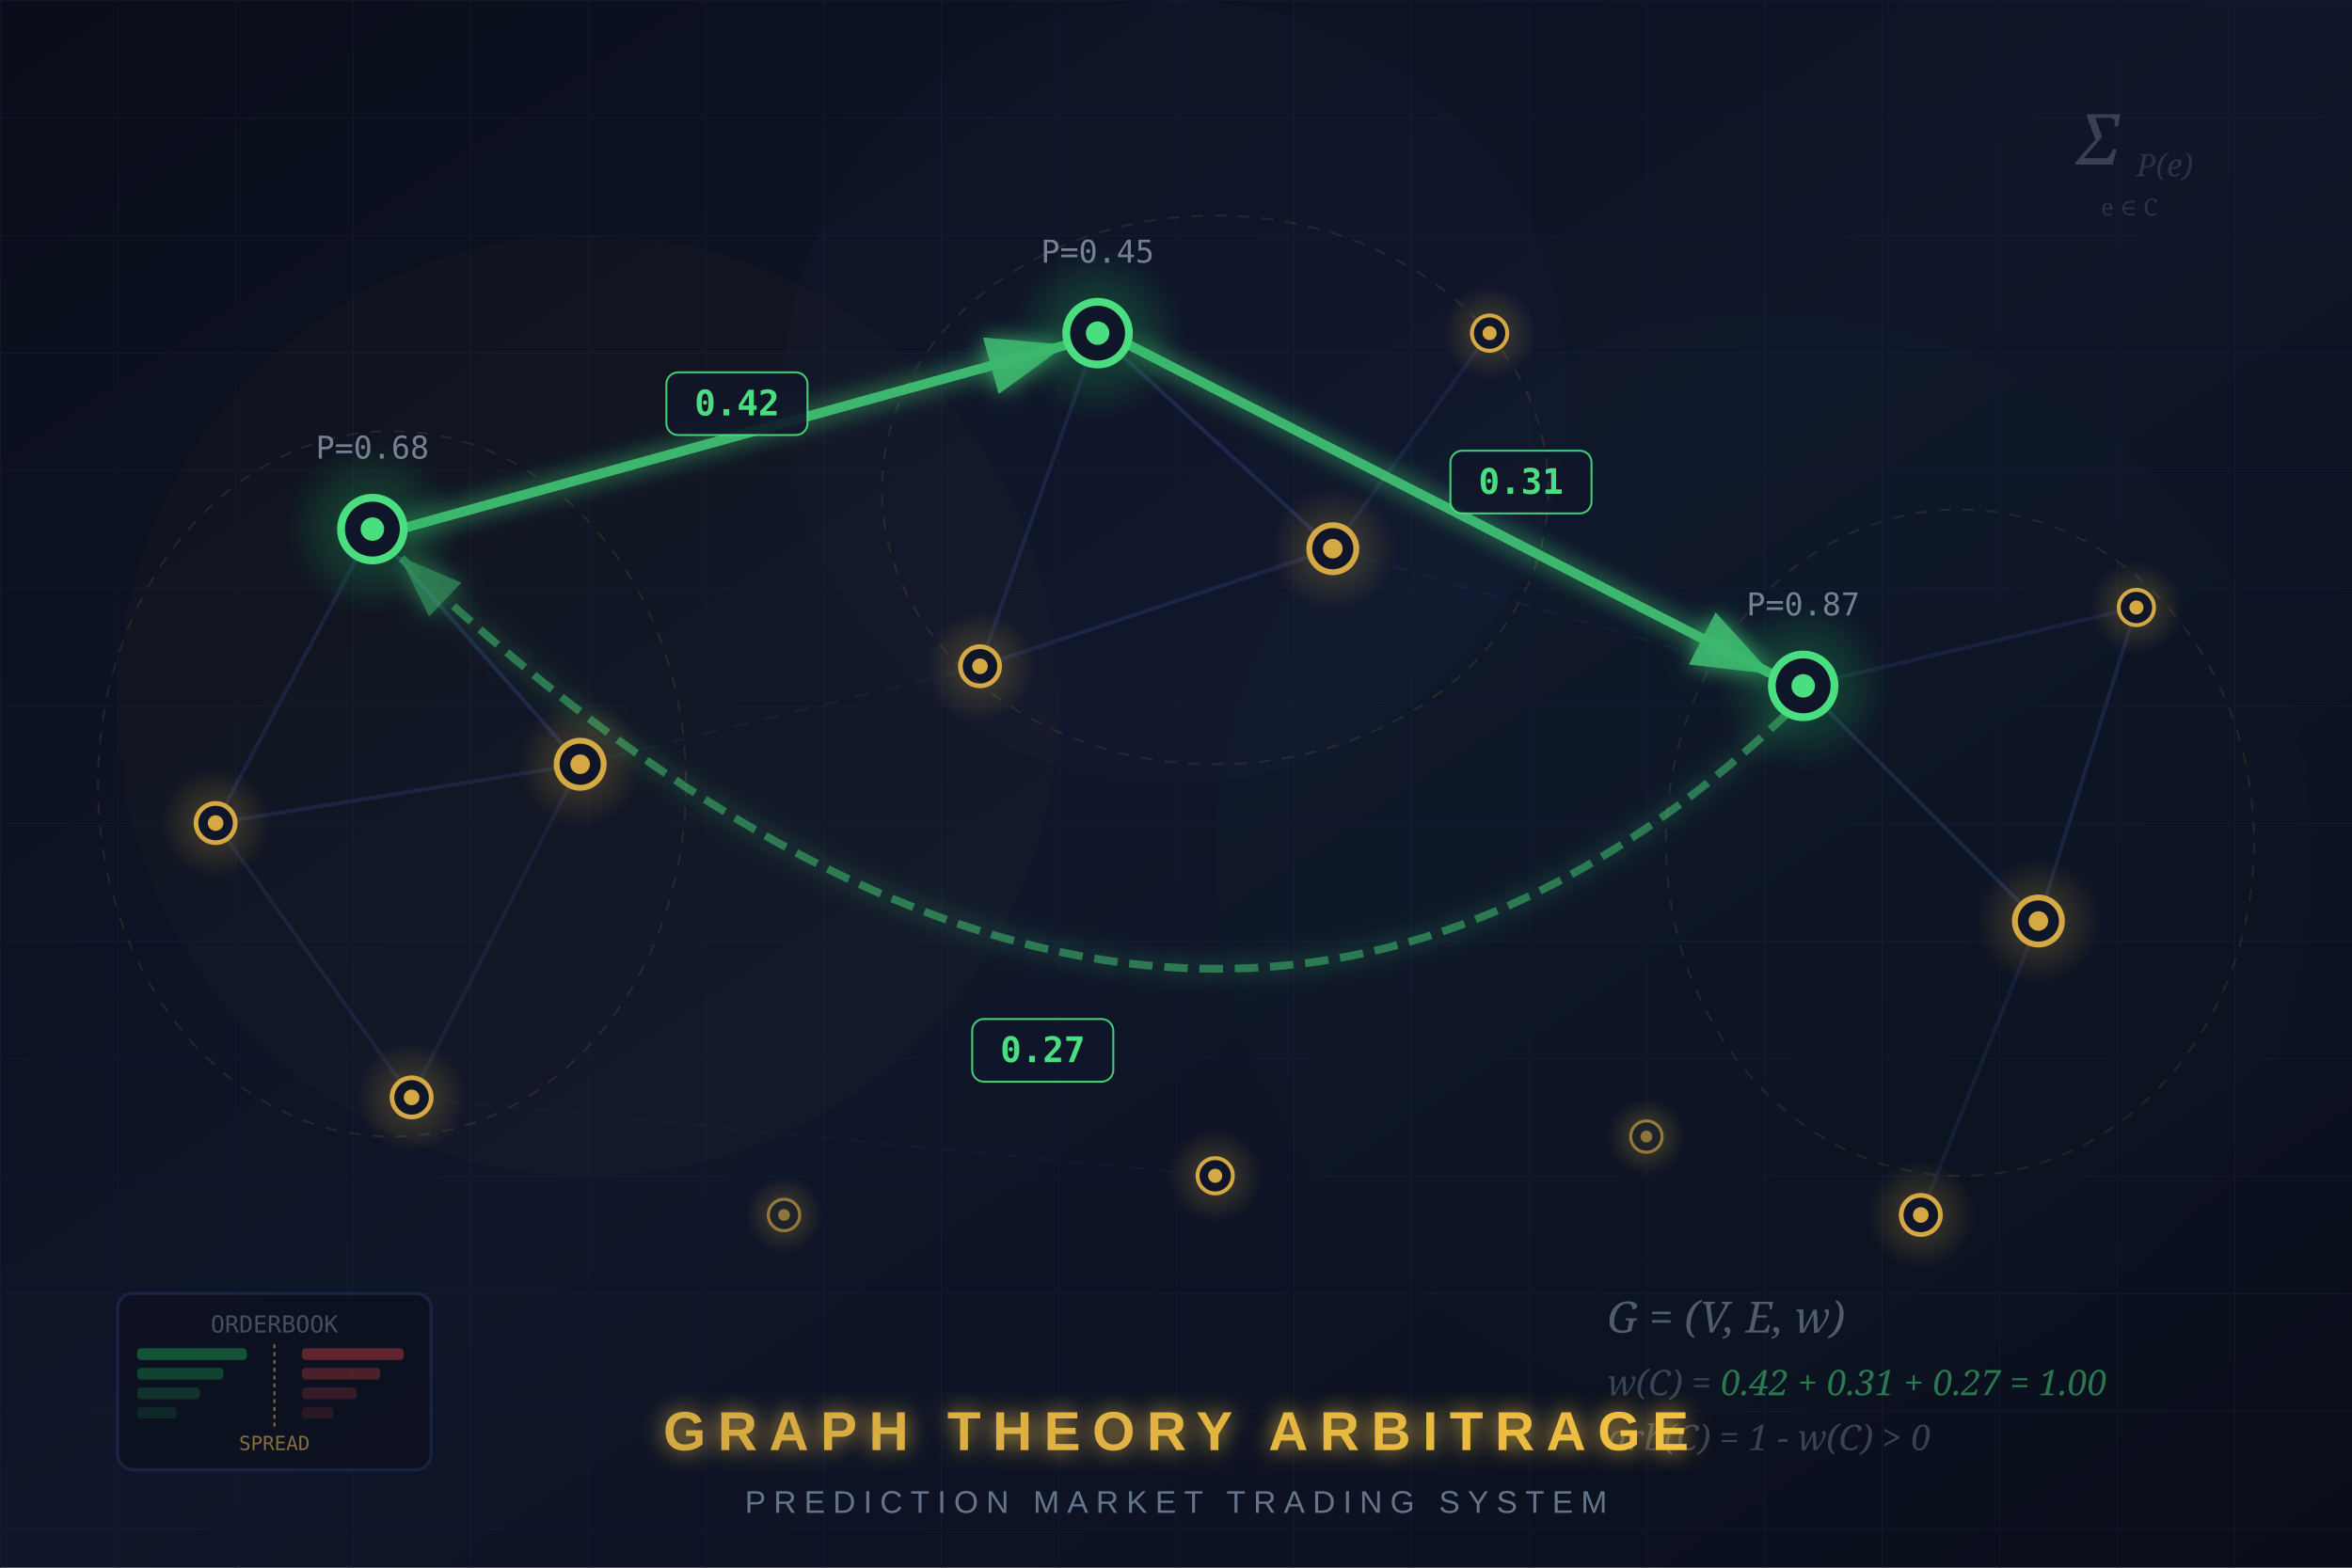
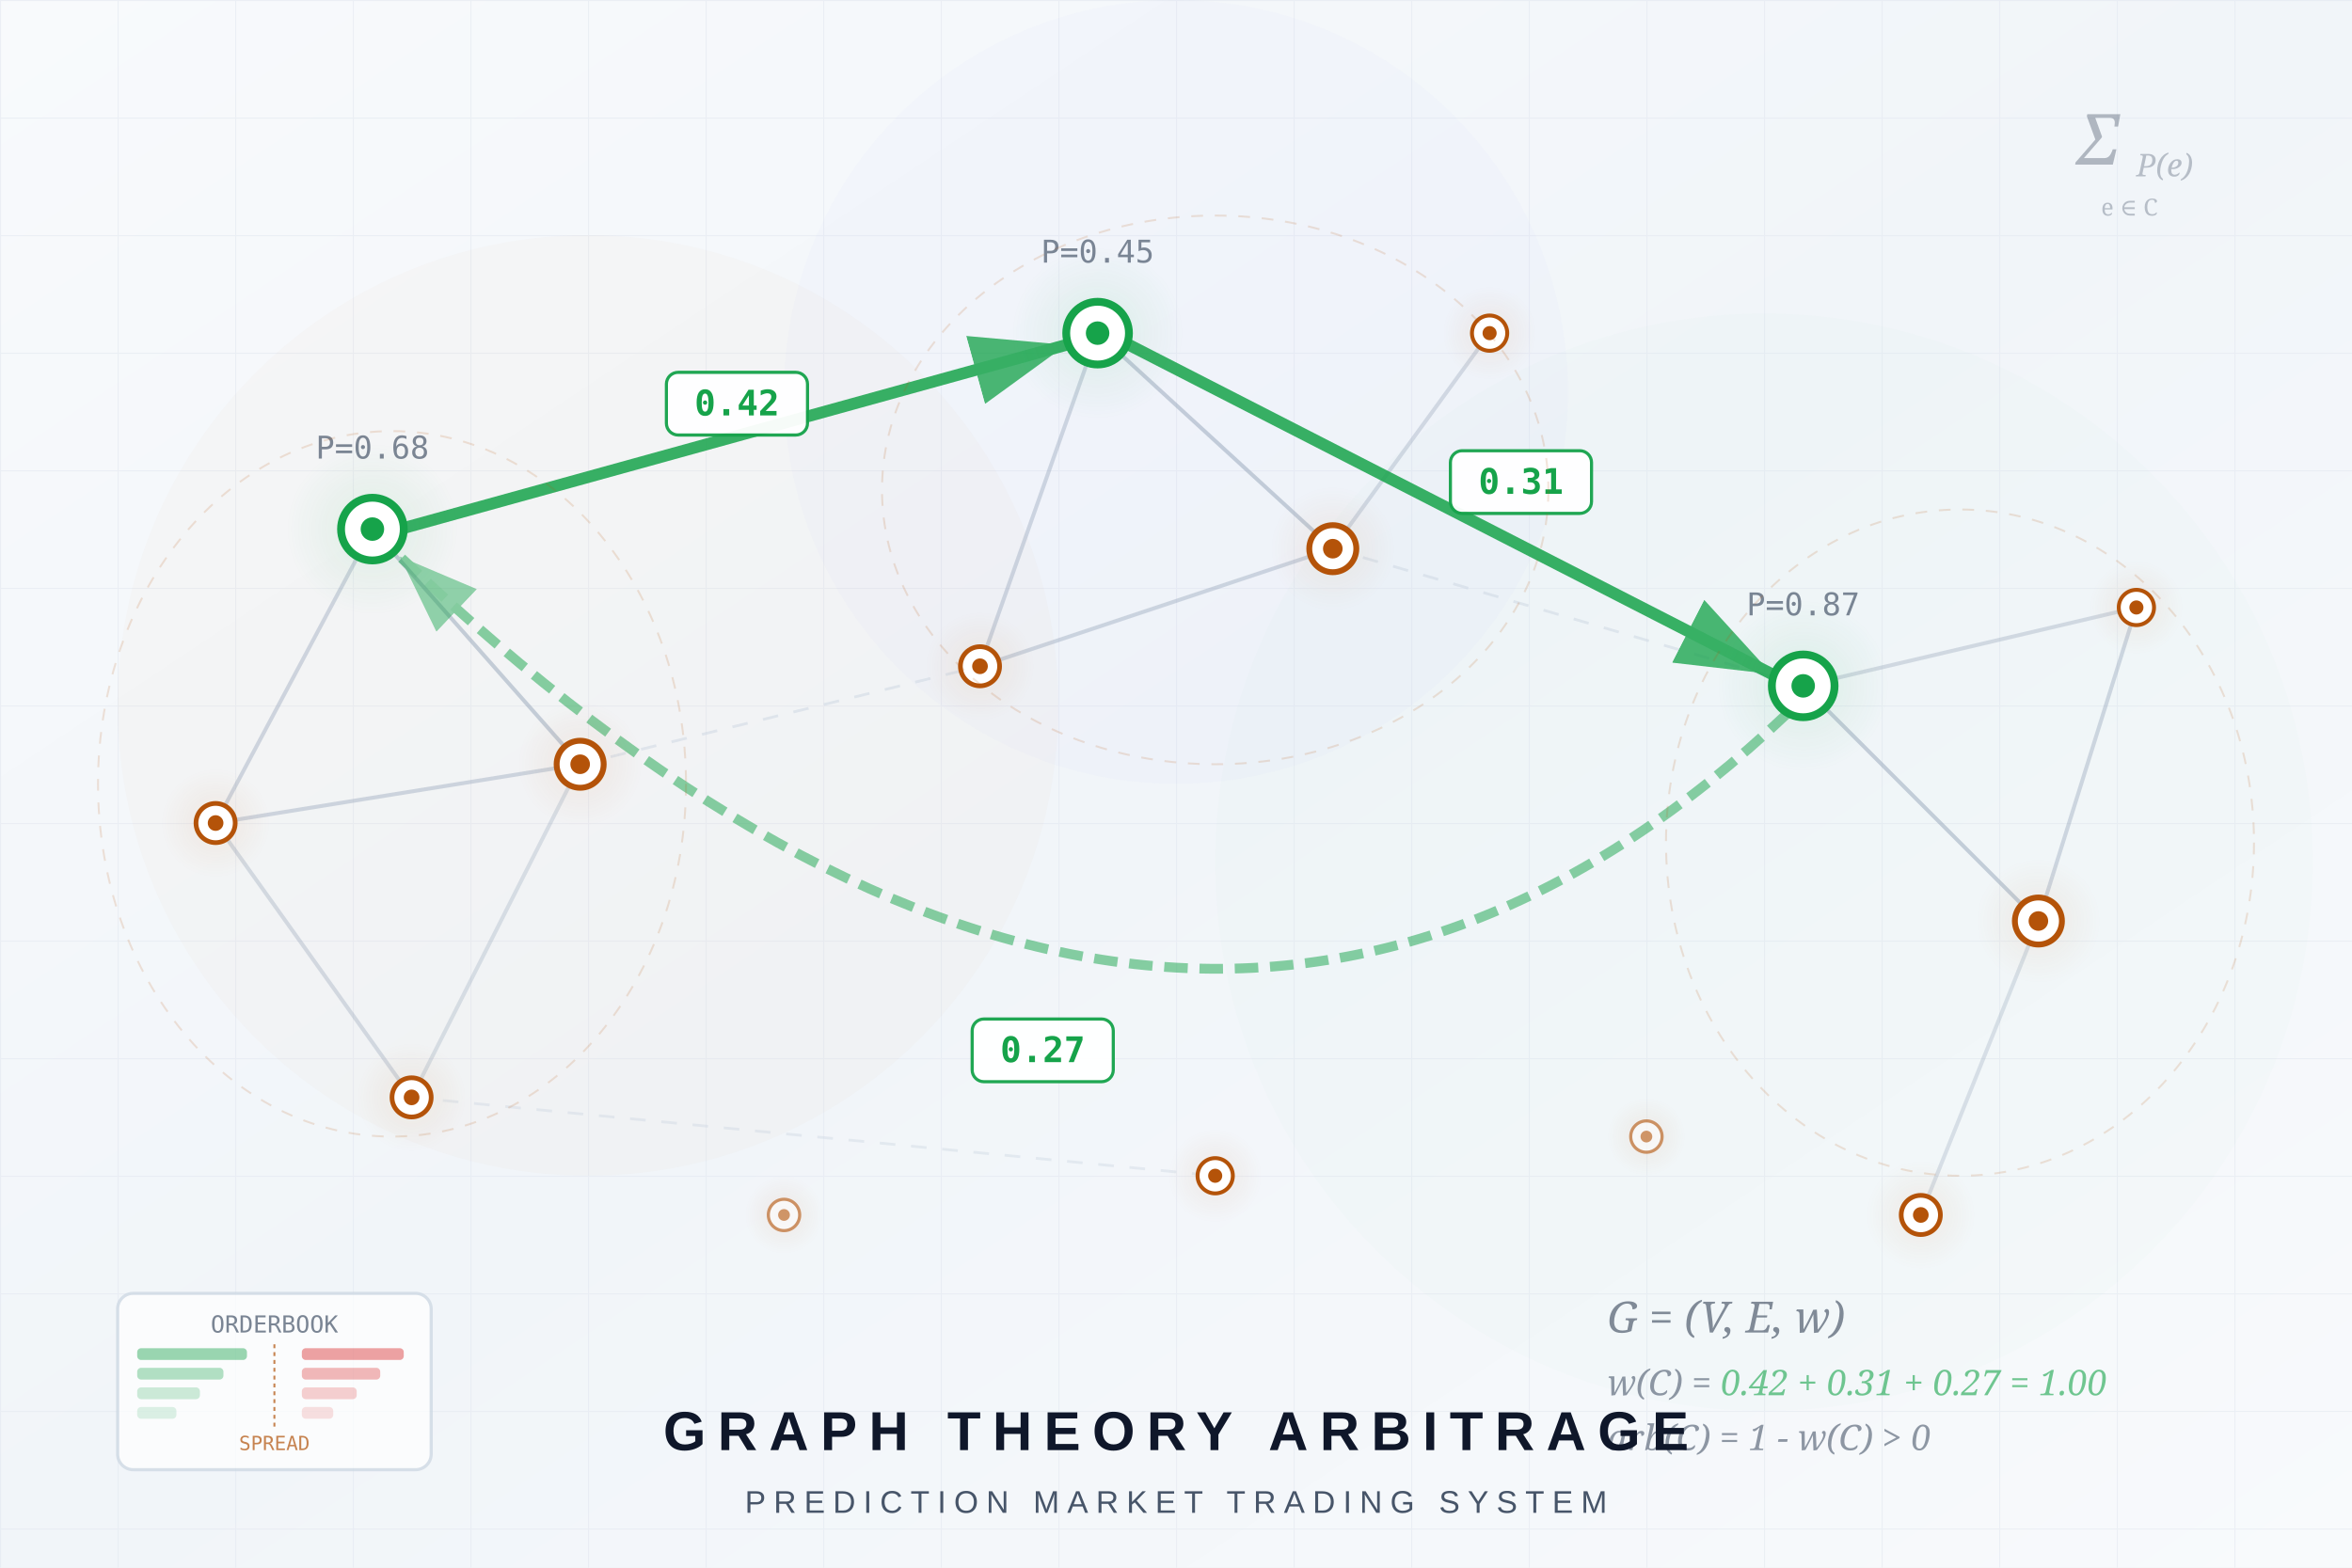
<svg xmlns="http://www.w3.org/2000/svg" viewBox="0 0 600 400" width="600" height="400">
  <defs>
    <linearGradient id="bg" x1="0%" y1="0%" x2="100%" y2="100%">
-       <stop offset="0%" style="stop-color:#0a0e1a" />
-       <stop offset="50%" style="stop-color:#0f1629" />
-       <stop offset="100%" style="stop-color:#0a0e1a" />
-     </linearGradient>
-     <linearGradient id="gold" x1="0%" y1="0%" x2="100%" y2="0%">
-       <stop offset="0%" style="stop-color:#d4a843" />
-       <stop offset="100%" style="stop-color:#f0c040" />
+       <stop offset="0%" style="stop-color:#f8fafc" />
+       <stop offset="50%" style="stop-color:#f1f5f9" />
+       <stop offset="100%" style="stop-color:#f8fafc" />
    </linearGradient>
    <linearGradient id="arbPath" x1="0%" y1="0%" x2="100%" y2="0%">
-       <stop offset="0%" style="stop-color:#22c55e" />
-       <stop offset="50%" style="stop-color:#4ade80" />
-       <stop offset="100%" style="stop-color:#22c55e" />
+       <stop offset="0%" style="stop-color:#16a34a" />
+       <stop offset="50%" style="stop-color:#22c55e" />
+       <stop offset="100%" style="stop-color:#16a34a" />
    </linearGradient>
    <radialGradient id="nodeGlow" cx="50%" cy="50%" r="50%">
-       <stop offset="0%" style="stop-color:#d4a843;stop-opacity:0.3" />
-       <stop offset="100%" style="stop-color:#d4a843;stop-opacity:0" />
+       <stop offset="0%" style="stop-color:#b45309;stop-opacity:0.08" />
+       <stop offset="100%" style="stop-color:#b45309;stop-opacity:0" />
    </radialGradient>
    <radialGradient id="arbNodeGlow" cx="50%" cy="50%" r="50%">
-       <stop offset="0%" style="stop-color:#22c55e;stop-opacity:0.35" />
-       <stop offset="100%" style="stop-color:#22c55e;stop-opacity:0" />
+       <stop offset="0%" style="stop-color:#16a34a;stop-opacity:0.1" />
+       <stop offset="100%" style="stop-color:#16a34a;stop-opacity:0" />
    </radialGradient>
    <pattern id="grid" width="30" height="30" patternUnits="userSpaceOnUse">
-       <path d="M 30 0 L 0 0 0 30" fill="none" stroke="#1a2240" stroke-width="0.5" />
+       <path d="M 30 0 L 0 0 0 30" fill="none" stroke="#e2e8f0" stroke-width="0.5" />
    </pattern>
-     <filter id="glow" x="-50%" y="-50%" width="200%" height="200%">
-       <feGaussianBlur stdDeviation="3" result="blur" />
-       <feMerge>
-         <feMergeNode in="blur" />
-         <feMergeNode in="SourceGraphic" />
-       </feMerge>
-     </filter>
-     <filter id="softGlow" x="-50%" y="-50%" width="200%" height="200%">
-       <feGaussianBlur stdDeviation="6" result="blur" />
-       <feMerge>
-         <feMergeNode in="blur" />
-         <feMergeNode in="SourceGraphic" />
-       </feMerge>
-     </filter>
    <marker id="arrowGreen" markerWidth="8" markerHeight="6" refX="8" refY="3" orient="auto">
-       <path d="M0,0 L8,3 L0,6" fill="#4ade80" opacity="0.9" />
+       <path d="M0,0 L8,3 L0,6" fill="#16a34a" opacity="0.9" />
    </marker>
    <marker id="arrowGold" markerWidth="6" markerHeight="4" refX="6" refY="2" orient="auto">
-       <path d="M0,0 L6,2 L0,4" fill="#d4a843" opacity="0.4" />
+       <path d="M0,0 L6,2 L0,4" fill="#b45309" opacity="0.4" />
    </marker>
  </defs>
  <rect width="600" height="400" fill="url(#bg)" />
-   <rect width="600" height="400" fill="url(#grid)" opacity="0.4" />
-   <circle cx="150" cy="180" r="120" fill="#d4a843" opacity="0.02" />
-   <circle cx="450" cy="220" r="140" fill="#22c55e" opacity="0.015" />
+   <rect width="600" height="400" fill="url(#grid)" opacity="0.6" />
+   <circle cx="150" cy="180" r="120" fill="#b45309" opacity="0.02" />
+   <circle cx="450" cy="220" r="140" fill="#16a34a" opacity="0.015" />
  <circle cx="300" cy="100" r="100" fill="#6366f1" opacity="0.02" />
-   <line x1="95" y1="135" x2="148" y2="195" stroke="#2a3a6a" stroke-width="1" opacity="0.5" />
-   <line x1="95" y1="135" x2="55" y2="210" stroke="#2a3a6a" stroke-width="1" opacity="0.4" />
-   <line x1="148" y1="195" x2="55" y2="210" stroke="#2a3a6a" stroke-width="1" opacity="0.4" />
-   <line x1="55" y1="210" x2="105" y2="280" stroke="#2a3a6a" stroke-width="1" opacity="0.35" />
-   <line x1="148" y1="195" x2="105" y2="280" stroke="#2a3a6a" stroke-width="1" opacity="0.3" />
-   <line x1="280" y1="85" x2="340" y2="140" stroke="#2a3a6a" stroke-width="1" opacity="0.5" />
-   <line x1="340" y1="140" x2="250" y2="170" stroke="#2a3a6a" stroke-width="1" opacity="0.4" />
-   <line x1="280" y1="85" x2="250" y2="170" stroke="#2a3a6a" stroke-width="1" opacity="0.4" />
-   <line x1="340" y1="140" x2="380" y2="85" stroke="#2a3a6a" stroke-width="1" opacity="0.35" />
-   <line x1="460" y1="175" x2="520" y2="235" stroke="#2a3a6a" stroke-width="1" opacity="0.5" />
-   <line x1="520" y1="235" x2="545" y2="155" stroke="#2a3a6a" stroke-width="1" opacity="0.4" />
-   <line x1="460" y1="175" x2="545" y2="155" stroke="#2a3a6a" stroke-width="1" opacity="0.35" />
-   <line x1="520" y1="235" x2="490" y2="310" stroke="#2a3a6a" stroke-width="1" opacity="0.3" />
-   <line x1="148" y1="195" x2="250" y2="170" stroke="#1e2d55" stroke-width="0.7" opacity="0.3" stroke-dasharray="4,4" />
-   <line x1="340" y1="140" x2="460" y2="175" stroke="#1e2d55" stroke-width="0.7" opacity="0.3" stroke-dasharray="4,4" />
-   <line x1="105" y1="280" x2="310" y2="300" stroke="#1e2d55" stroke-width="0.7" opacity="0.2" stroke-dasharray="4,4" />
-   <path d="M 102,135 L 272,88" stroke="#4ade80" stroke-width="2.5" fill="none" opacity="0.8" marker-end="url(#arrowGreen)" filter="url(#glow)" />
-   <path d="M 288,88 L 452,172" stroke="#4ade80" stroke-width="2.5" fill="none" opacity="0.8" marker-end="url(#arrowGreen)" filter="url(#glow)" />
-   <path d="M 456,182 Q 300,330 102,142" stroke="#4ade80" stroke-width="2" fill="none" opacity="0.5" stroke-dasharray="6,3" marker-end="url(#arrowGreen)" filter="url(#glow)" />
-   <rect x="170" y="95" width="36" height="16" rx="3" fill="#0f1629" stroke="#4ade80" stroke-width="0.5" opacity="0.9" />
-   <text x="188" y="106" fill="#4ade80" font-family="monospace" font-size="9" text-anchor="middle" font-weight="bold">0.42</text>
-   <rect x="370" y="115" width="36" height="16" rx="3" fill="#0f1629" stroke="#4ade80" stroke-width="0.5" opacity="0.9" />
-   <text x="388" y="126" fill="#4ade80" font-family="monospace" font-size="9" text-anchor="middle" font-weight="bold">0.31</text>
-   <rect x="248" y="260" width="36" height="16" rx="3" fill="#0f1629" stroke="#4ade80" stroke-width="0.5" opacity="0.9" />
-   <text x="266" y="271" fill="#4ade80" font-family="monospace" font-size="9" text-anchor="middle" font-weight="bold">0.27</text>
+   <line x1="95" y1="135" x2="148" y2="195" stroke="#94a3b8" stroke-width="1" opacity="0.5" />
+   <line x1="95" y1="135" x2="55" y2="210" stroke="#94a3b8" stroke-width="1" opacity="0.4" />
+   <line x1="148" y1="195" x2="55" y2="210" stroke="#94a3b8" stroke-width="1" opacity="0.4" />
+   <line x1="55" y1="210" x2="105" y2="280" stroke="#94a3b8" stroke-width="1" opacity="0.35" />
+   <line x1="148" y1="195" x2="105" y2="280" stroke="#94a3b8" stroke-width="1" opacity="0.3" />
+   <line x1="280" y1="85" x2="340" y2="140" stroke="#94a3b8" stroke-width="1" opacity="0.5" />
+   <line x1="340" y1="140" x2="250" y2="170" stroke="#94a3b8" stroke-width="1" opacity="0.4" />
+   <line x1="280" y1="85" x2="250" y2="170" stroke="#94a3b8" stroke-width="1" opacity="0.4" />
+   <line x1="340" y1="140" x2="380" y2="85" stroke="#94a3b8" stroke-width="1" opacity="0.35" />
+   <line x1="460" y1="175" x2="520" y2="235" stroke="#94a3b8" stroke-width="1" opacity="0.5" />
+   <line x1="520" y1="235" x2="545" y2="155" stroke="#94a3b8" stroke-width="1" opacity="0.4" />
+   <line x1="460" y1="175" x2="545" y2="155" stroke="#94a3b8" stroke-width="1" opacity="0.35" />
+   <line x1="520" y1="235" x2="490" y2="310" stroke="#94a3b8" stroke-width="1" opacity="0.3" />
+   <line x1="148" y1="195" x2="250" y2="170" stroke="#cbd5e1" stroke-width="0.7" opacity="0.5" stroke-dasharray="4,4" />
+   <line x1="340" y1="140" x2="460" y2="175" stroke="#cbd5e1" stroke-width="0.7" opacity="0.5" stroke-dasharray="4,4" />
+   <line x1="105" y1="280" x2="310" y2="300" stroke="#cbd5e1" stroke-width="0.7" opacity="0.4" stroke-dasharray="4,4" />
+   <path d="M 102,135 L 272,88" stroke="#16a34a" stroke-width="3" fill="none" opacity="0.85" marker-end="url(#arrowGreen)" />
+   <path d="M 288,88 L 452,172" stroke="#16a34a" stroke-width="3" fill="none" opacity="0.85" marker-end="url(#arrowGreen)" />
+   <path d="M 456,182 Q 300,330 102,142" stroke="#16a34a" stroke-width="2.5" fill="none" opacity="0.5" stroke-dasharray="6,3" marker-end="url(#arrowGreen)" />
+   <rect x="170" y="95" width="36" height="16" rx="3" fill="#ffffff" stroke="#16a34a" stroke-width="0.8" opacity="0.95" />
+   <text x="188" y="106" fill="#16a34a" font-family="monospace" font-size="9" text-anchor="middle" font-weight="bold">0.42</text>
+   <rect x="370" y="115" width="36" height="16" rx="3" fill="#ffffff" stroke="#16a34a" stroke-width="0.8" opacity="0.95" />
+   <text x="388" y="126" fill="#16a34a" font-family="monospace" font-size="9" text-anchor="middle" font-weight="bold">0.31</text>
+   <rect x="248" y="260" width="36" height="16" rx="3" fill="#ffffff" stroke="#16a34a" stroke-width="0.8" opacity="0.95" />
+   <text x="266" y="271" fill="#16a34a" font-family="monospace" font-size="9" text-anchor="middle" font-weight="bold">0.27</text>
  <circle cx="95" cy="135" r="22" fill="url(#arbNodeGlow)" />
-   <circle cx="95" cy="135" r="8" fill="#0f1629" stroke="#4ade80" stroke-width="2" />
-   <circle cx="95" cy="135" r="3" fill="#4ade80" />
+   <circle cx="95" cy="135" r="8" fill="#ffffff" stroke="#16a34a" stroke-width="2" />
+   <circle cx="95" cy="135" r="3" fill="#16a34a" />
  <circle cx="148" cy="195" r="16" fill="url(#nodeGlow)" />
-   <circle cx="148" cy="195" r="6" fill="#0f1629" stroke="#d4a843" stroke-width="1.5" />
-   <circle cx="148" cy="195" r="2.5" fill="#d4a843" />
+   <circle cx="148" cy="195" r="6" fill="#ffffff" stroke="#b45309" stroke-width="1.5" />
+   <circle cx="148" cy="195" r="2.5" fill="#b45309" />
  <circle cx="55" cy="210" r="14" fill="url(#nodeGlow)" />
-   <circle cx="55" cy="210" r="5" fill="#0f1629" stroke="#d4a843" stroke-width="1.2" />
-   <circle cx="55" cy="210" r="2" fill="#d4a843" />
+   <circle cx="55" cy="210" r="5" fill="#ffffff" stroke="#b45309" stroke-width="1.2" />
+   <circle cx="55" cy="210" r="2" fill="#b45309" />
  <circle cx="105" cy="280" r="14" fill="url(#nodeGlow)" />
-   <circle cx="105" cy="280" r="5" fill="#0f1629" stroke="#d4a843" stroke-width="1.2" />
-   <circle cx="105" cy="280" r="2" fill="#d4a843" />
+   <circle cx="105" cy="280" r="5" fill="#ffffff" stroke="#b45309" stroke-width="1.2" />
+   <circle cx="105" cy="280" r="2" fill="#b45309" />
  <circle cx="280" cy="85" r="22" fill="url(#arbNodeGlow)" />
-   <circle cx="280" cy="85" r="8" fill="#0f1629" stroke="#4ade80" stroke-width="2" />
-   <circle cx="280" cy="85" r="3" fill="#4ade80" />
+   <circle cx="280" cy="85" r="8" fill="#ffffff" stroke="#16a34a" stroke-width="2" />
+   <circle cx="280" cy="85" r="3" fill="#16a34a" />
  <circle cx="340" cy="140" r="16" fill="url(#nodeGlow)" />
-   <circle cx="340" cy="140" r="6" fill="#0f1629" stroke="#d4a843" stroke-width="1.5" />
-   <circle cx="340" cy="140" r="2.5" fill="#d4a843" />
+   <circle cx="340" cy="140" r="6" fill="#ffffff" stroke="#b45309" stroke-width="1.5" />
+   <circle cx="340" cy="140" r="2.5" fill="#b45309" />
  <circle cx="250" cy="170" r="14" fill="url(#nodeGlow)" />
-   <circle cx="250" cy="170" r="5" fill="#0f1629" stroke="#d4a843" stroke-width="1.2" />
-   <circle cx="250" cy="170" r="2" fill="#d4a843" />
+   <circle cx="250" cy="170" r="5" fill="#ffffff" stroke="#b45309" stroke-width="1.2" />
+   <circle cx="250" cy="170" r="2" fill="#b45309" />
  <circle cx="380" cy="85" r="12" fill="url(#nodeGlow)" />
-   <circle cx="380" cy="85" r="4.5" fill="#0f1629" stroke="#d4a843" stroke-width="1" />
-   <circle cx="380" cy="85" r="1.8" fill="#d4a843" />
+   <circle cx="380" cy="85" r="4.5" fill="#ffffff" stroke="#b45309" stroke-width="1" />
+   <circle cx="380" cy="85" r="1.8" fill="#b45309" />
  <circle cx="460" cy="175" r="22" fill="url(#arbNodeGlow)" />
-   <circle cx="460" cy="175" r="8" fill="#0f1629" stroke="#4ade80" stroke-width="2" />
-   <circle cx="460" cy="175" r="3" fill="#4ade80" />
+   <circle cx="460" cy="175" r="8" fill="#ffffff" stroke="#16a34a" stroke-width="2" />
+   <circle cx="460" cy="175" r="3" fill="#16a34a" />
  <circle cx="520" cy="235" r="16" fill="url(#nodeGlow)" />
-   <circle cx="520" cy="235" r="6" fill="#0f1629" stroke="#d4a843" stroke-width="1.5" />
-   <circle cx="520" cy="235" r="2.5" fill="#d4a843" />
+   <circle cx="520" cy="235" r="6" fill="#ffffff" stroke="#b45309" stroke-width="1.5" />
+   <circle cx="520" cy="235" r="2.5" fill="#b45309" />
  <circle cx="545" cy="155" r="12" fill="url(#nodeGlow)" />
-   <circle cx="545" cy="155" r="4.5" fill="#0f1629" stroke="#d4a843" stroke-width="1" />
-   <circle cx="545" cy="155" r="1.8" fill="#d4a843" />
+   <circle cx="545" cy="155" r="4.5" fill="#ffffff" stroke="#b45309" stroke-width="1" />
+   <circle cx="545" cy="155" r="1.8" fill="#b45309" />
  <circle cx="490" cy="310" r="14" fill="url(#nodeGlow)" />
-   <circle cx="490" cy="310" r="5" fill="#0f1629" stroke="#d4a843" stroke-width="1.2" />
-   <circle cx="490" cy="310" r="2" fill="#d4a843" />
+   <circle cx="490" cy="310" r="5" fill="#ffffff" stroke="#b45309" stroke-width="1.2" />
+   <circle cx="490" cy="310" r="2" fill="#b45309" />
  <circle cx="310" cy="300" r="12" fill="url(#nodeGlow)" />
-   <circle cx="310" cy="300" r="4.5" fill="#0f1629" stroke="#d4a843" stroke-width="1" />
-   <circle cx="310" cy="300" r="1.8" fill="#d4a843" />
+   <circle cx="310" cy="300" r="4.5" fill="#ffffff" stroke="#b45309" stroke-width="1" />
+   <circle cx="310" cy="300" r="1.8" fill="#b45309" />
  <circle cx="200" cy="310" r="10" fill="url(#nodeGlow)" />
-   <circle cx="200" cy="310" r="4" fill="#0f1629" stroke="#d4a843" stroke-width="0.8" opacity="0.6" />
-   <circle cx="200" cy="310" r="1.5" fill="#d4a843" opacity="0.6" />
+   <circle cx="200" cy="310" r="4" fill="#ffffff" stroke="#b45309" stroke-width="0.8" opacity="0.6" />
+   <circle cx="200" cy="310" r="1.5" fill="#b45309" opacity="0.6" />
  <circle cx="420" cy="290" r="10" fill="url(#nodeGlow)" />
-   <circle cx="420" cy="290" r="4" fill="#0f1629" stroke="#d4a843" stroke-width="0.8" opacity="0.6" />
-   <circle cx="420" cy="290" r="1.5" fill="#d4a843" opacity="0.6" />
-   <text x="95" y="117" fill="#a0aec0" font-family="monospace" font-size="8" text-anchor="middle" opacity="0.7">P=0.68</text>
-   <text x="280" y="67" fill="#a0aec0" font-family="monospace" font-size="8" text-anchor="middle" opacity="0.7">P=0.45</text>
-   <text x="460" y="157" fill="#a0aec0" font-family="monospace" font-size="8" text-anchor="middle" opacity="0.7">P=0.87</text>
-   <g transform="translate(30, 330)" opacity="0.6">
-     <rect x="0" y="0" width="80" height="45" rx="4" fill="#0a0e1a" stroke="#1e2d55" stroke-width="0.8" />
-     <text x="40" y="10" fill="#64748b" font-family="monospace" font-size="6" text-anchor="middle">ORDERBOOK</text>
-     <rect x="5" y="14" width="28" height="3" rx="1" fill="#22c55e" opacity="0.6" />
-     <rect x="5" y="19" width="22" height="3" rx="1" fill="#22c55e" opacity="0.45" />
-     <rect x="5" y="24" width="16" height="3" rx="1" fill="#22c55e" opacity="0.3" />
-     <rect x="5" y="29" width="10" height="3" rx="1" fill="#22c55e" opacity="0.2" />
-     <rect x="47" y="14" width="26" height="3" rx="1" fill="#ef4444" opacity="0.6" />
-     <rect x="47" y="19" width="20" height="3" rx="1" fill="#ef4444" opacity="0.45" />
-     <rect x="47" y="24" width="14" height="3" rx="1" fill="#ef4444" opacity="0.3" />
-     <rect x="47" y="29" width="8" height="3" rx="1" fill="#ef4444" opacity="0.2" />
-     <line x1="40" y1="13" x2="40" y2="34" stroke="#d4a843" stroke-width="0.5" stroke-dasharray="1,1" />
-     <text x="40" y="40" fill="#d4a843" font-family="monospace" font-size="5" text-anchor="middle">SPREAD</text>
+   <circle cx="420" cy="290" r="4" fill="#ffffff" stroke="#b45309" stroke-width="0.8" opacity="0.6" />
+   <circle cx="420" cy="290" r="1.5" fill="#b45309" opacity="0.6" />
+   <text x="95" y="117" fill="#475569" font-family="monospace" font-size="8" text-anchor="middle" opacity="0.7">P=0.68</text>
+   <text x="280" y="67" fill="#475569" font-family="monospace" font-size="8" text-anchor="middle" opacity="0.7">P=0.45</text>
+   <text x="460" y="157" fill="#475569" font-family="monospace" font-size="8" text-anchor="middle" opacity="0.7">P=0.87</text>
+   <g transform="translate(30, 330)" opacity="0.7">
+     <rect x="0" y="0" width="80" height="45" rx="4" fill="#ffffff" stroke="#cbd5e1" stroke-width="0.8" />
+     <text x="40" y="10" fill="#475569" font-family="monospace" font-size="6" text-anchor="middle">ORDERBOOK</text>
+     <rect x="5" y="14" width="28" height="3" rx="1" fill="#16a34a" opacity="0.6" />
+     <rect x="5" y="19" width="22" height="3" rx="1" fill="#16a34a" opacity="0.45" />
+     <rect x="5" y="24" width="16" height="3" rx="1" fill="#16a34a" opacity="0.3" />
+     <rect x="5" y="29" width="10" height="3" rx="1" fill="#16a34a" opacity="0.2" />
+     <rect x="47" y="14" width="26" height="3" rx="1" fill="#dc2626" opacity="0.6" />
+     <rect x="47" y="19" width="20" height="3" rx="1" fill="#dc2626" opacity="0.45" />
+     <rect x="47" y="24" width="14" height="3" rx="1" fill="#dc2626" opacity="0.3" />
+     <rect x="47" y="29" width="8" height="3" rx="1" fill="#dc2626" opacity="0.2" />
+     <line x1="40" y1="13" x2="40" y2="34" stroke="#b45309" stroke-width="0.5" stroke-dasharray="1,1" />
+     <text x="40" y="40" fill="#b45309" font-family="monospace" font-size="5" text-anchor="middle">SPREAD</text>
  </g>
-   <g transform="translate(410, 340)" opacity="0.5">
-     <text x="0" y="0" fill="#94a3b8" font-family="serif" font-size="11" font-style="italic">
+   <g transform="translate(410, 340)" opacity="0.6">
+     <text x="0" y="0" fill="#334155" font-family="serif" font-size="11" font-style="italic">
      <tspan>G = (V, E, w)</tspan>
    </text>
-     <text x="0" y="16" fill="#64748b" font-family="serif" font-size="9" font-style="italic">
+     <text x="0" y="16" fill="#475569" font-family="serif" font-size="9" font-style="italic">
      <tspan dx="0">w(C) = </tspan>
-       <tspan fill="#4ade80">0.42 + 0.31 + 0.27</tspan>
-       <tspan fill="#4ade80"> = 1.00</tspan>
+       <tspan fill="#16a34a">0.42 + 0.31 + 0.27</tspan>
+       <tspan fill="#16a34a"> = 1.00</tspan>
    </text>
-     <text x="0" y="30" fill="#64748b" font-family="serif" font-size="9" font-style="italic">
+     <text x="0" y="30" fill="#475569" font-family="serif" font-size="9" font-style="italic">
      <tspan>arb(C) = 1 - w(C) &gt; 0</tspan>
    </text>
  </g>
-   <text x="300" y="370" fill="url(#gold)" font-family="'Helvetica Neue', Arial, sans-serif" font-size="14" font-weight="600" text-anchor="middle" letter-spacing="3" filter="url(#glow)">GRAPH THEORY ARBITRAGE</text>
-   <text x="300" y="386" fill="#64748b" font-family="'Helvetica Neue', Arial, sans-serif" font-size="8" text-anchor="middle" letter-spacing="2">PREDICTION MARKET TRADING SYSTEM</text>
-   <ellipse cx="100" cy="200" rx="75" ry="90" fill="none" stroke="#d4a843" stroke-width="0.5" opacity="0.12" stroke-dasharray="3,3" />
-   <ellipse cx="310" cy="125" rx="85" ry="70" fill="none" stroke="#d4a843" stroke-width="0.5" opacity="0.12" stroke-dasharray="3,3" />
-   <ellipse cx="500" cy="215" rx="75" ry="85" fill="none" stroke="#d4a843" stroke-width="0.5" opacity="0.12" stroke-dasharray="3,3" />
-   <g transform="translate(530, 30)" opacity="0.3">
-     <text x="0" y="0" fill="#94a3b8" font-family="serif" font-size="14" font-style="italic">
+   <text x="300" y="370" fill="#0f172a" font-family="'Helvetica Neue', Arial, sans-serif" font-size="14" font-weight="600" text-anchor="middle" letter-spacing="3">GRAPH THEORY ARBITRAGE</text>
+   <text x="300" y="386" fill="#475569" font-family="'Helvetica Neue', Arial, sans-serif" font-size="8" text-anchor="middle" letter-spacing="2">PREDICTION MARKET TRADING SYSTEM</text>
+   <ellipse cx="100" cy="200" rx="75" ry="90" fill="none" stroke="#b45309" stroke-width="0.5" opacity="0.15" stroke-dasharray="3,3" />
+   <ellipse cx="310" cy="125" rx="85" ry="70" fill="none" stroke="#b45309" stroke-width="0.5" opacity="0.15" stroke-dasharray="3,3" />
+   <ellipse cx="500" cy="215" rx="75" ry="85" fill="none" stroke="#b45309" stroke-width="0.5" opacity="0.15" stroke-dasharray="3,3" />
+   <g transform="translate(530, 30)" opacity="0.35">
+     <text x="0" y="0" fill="#334155" font-family="serif" font-size="14" font-style="italic">
      <tspan dy="12" font-size="18">Σ</tspan>
    </text>
-     <text x="15" y="15" fill="#64748b" font-family="serif" font-size="8" font-style="italic">P(e)</text>
-     <text x="6" y="25" fill="#64748b" font-family="serif" font-size="6">e ∈ C</text>
+     <text x="15" y="15" fill="#475569" font-family="serif" font-size="8" font-style="italic">P(e)</text>
+     <text x="6" y="25" fill="#475569" font-family="serif" font-size="6">e ∈ C</text>
  </g>
</svg>
